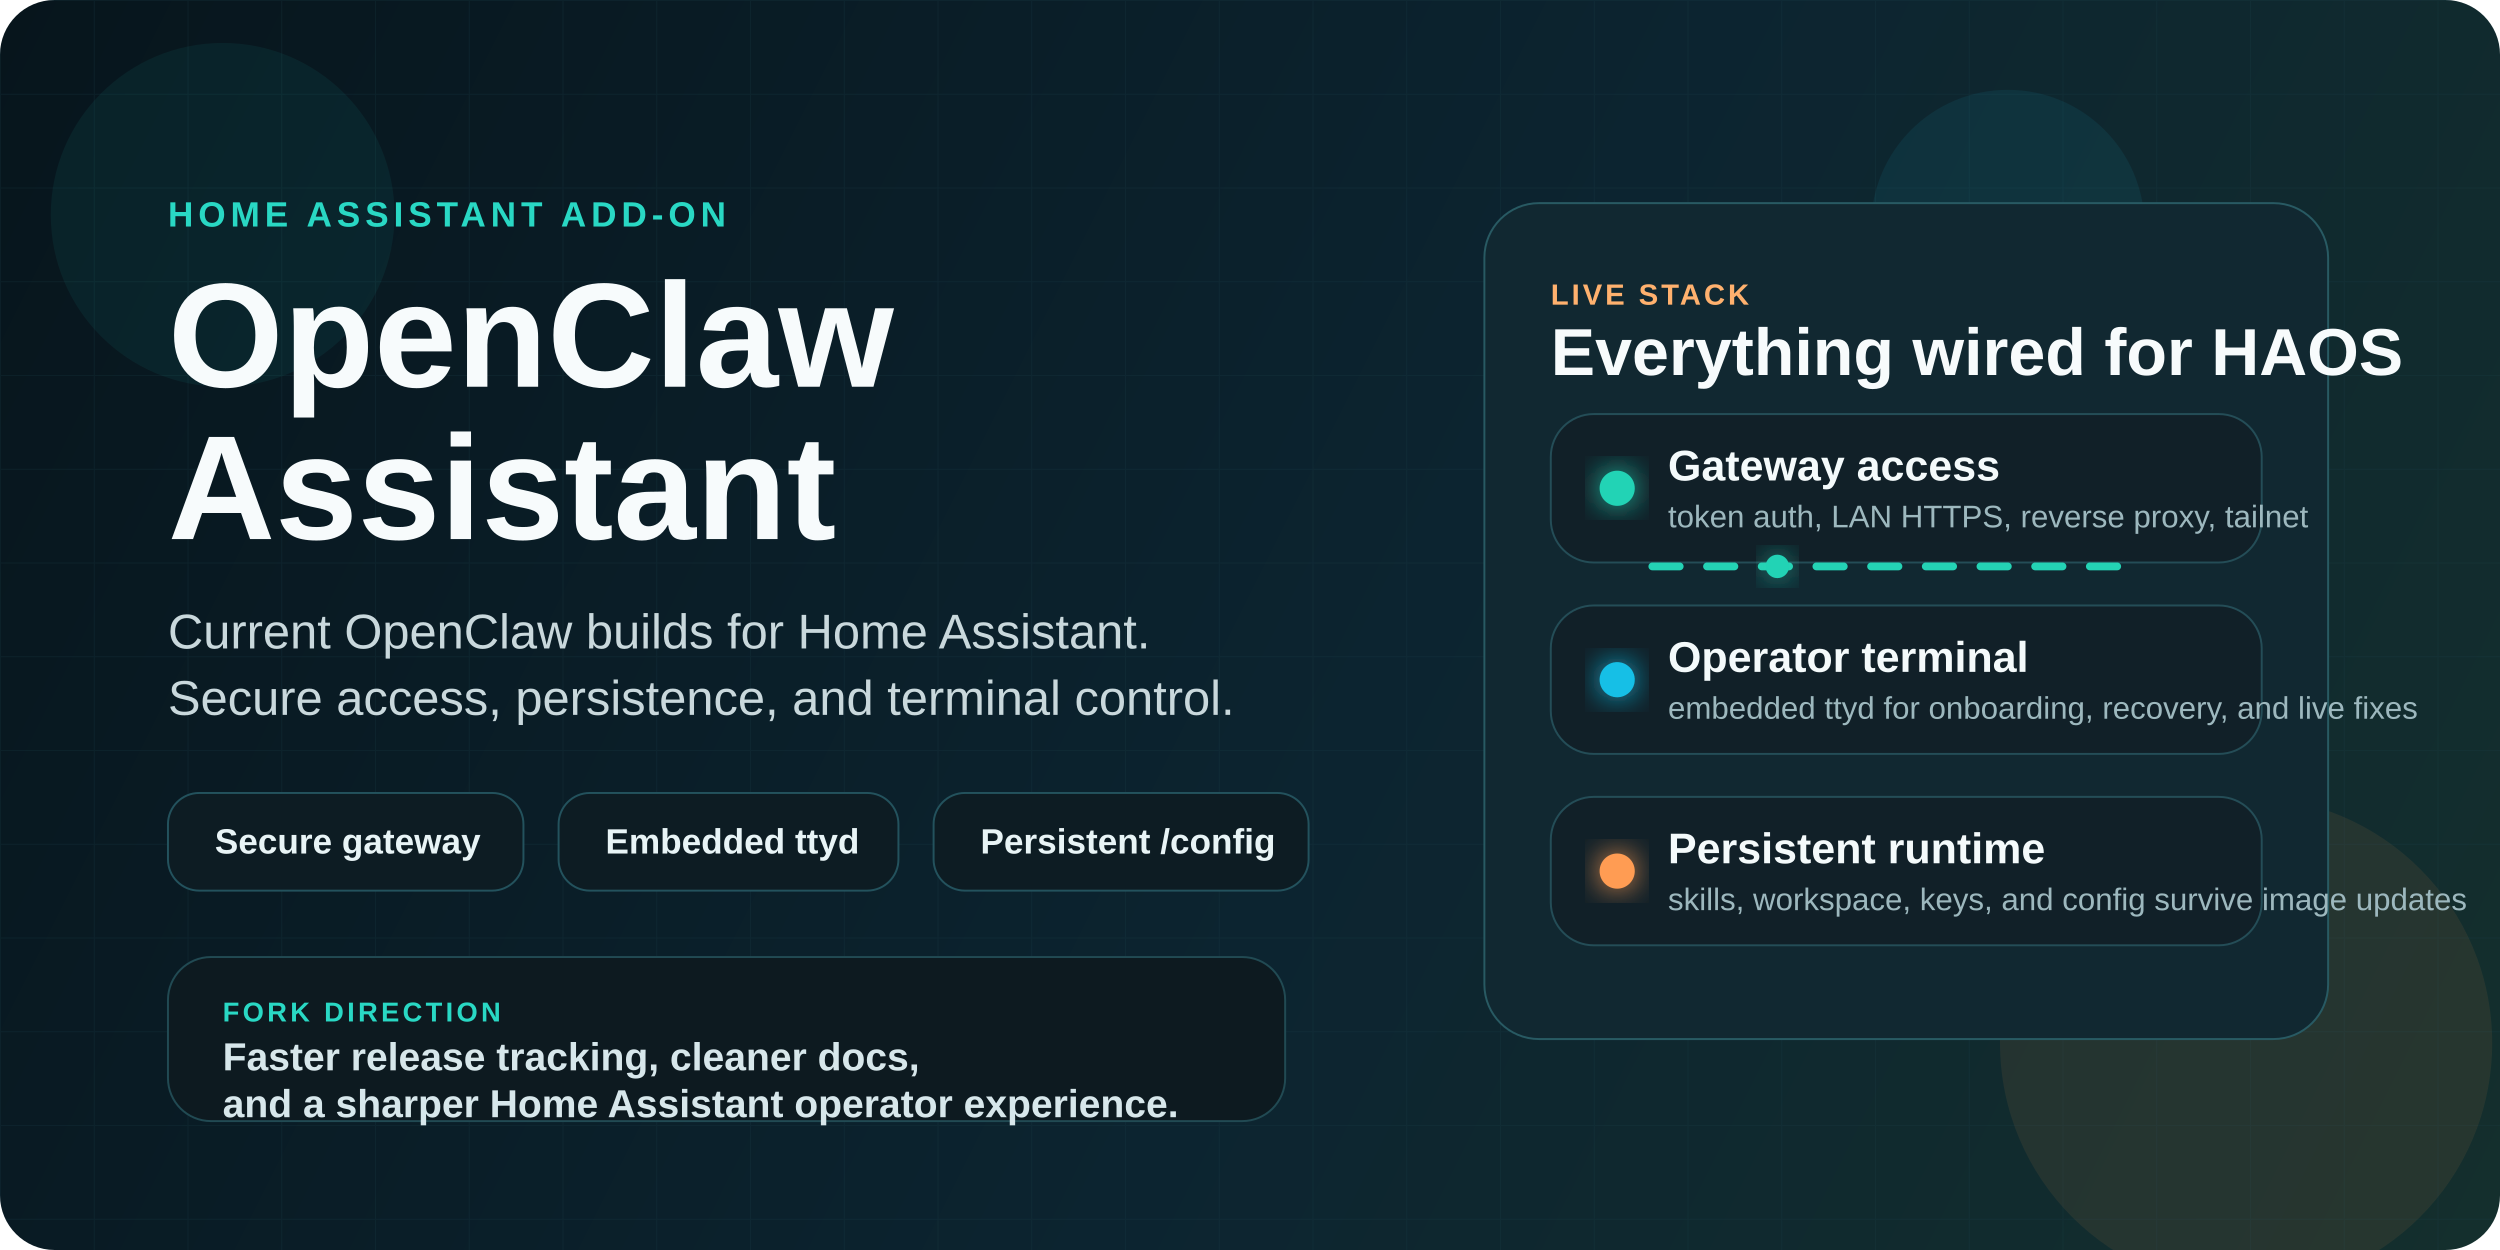
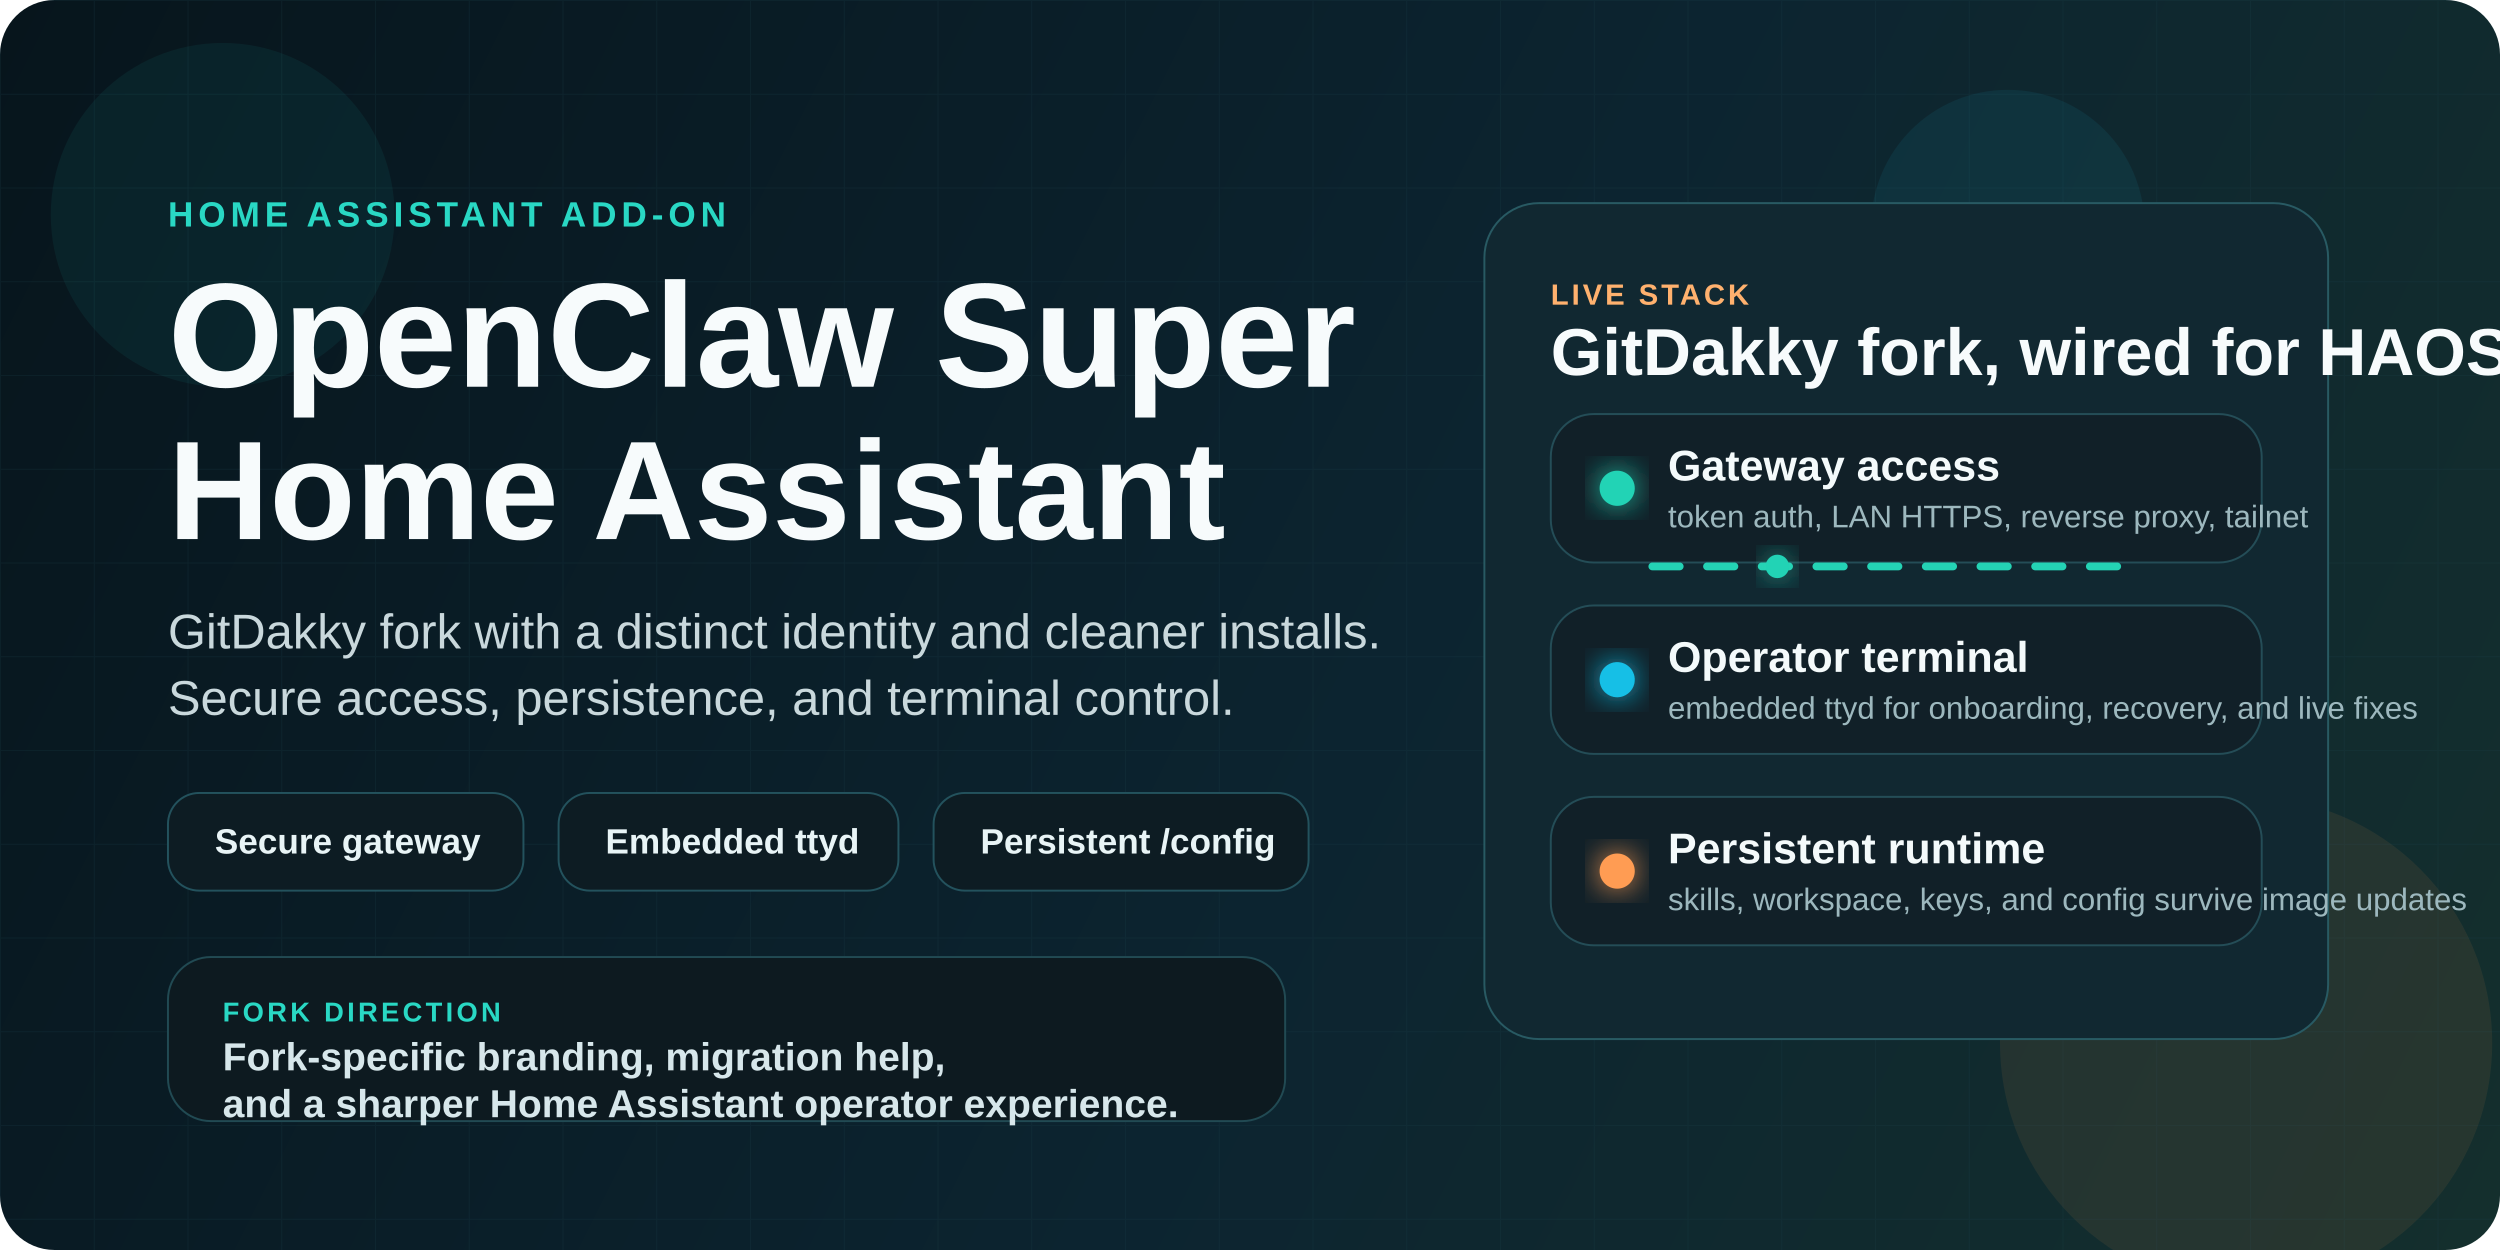
<svg xmlns="http://www.w3.org/2000/svg" width="1280" height="640" viewBox="0 0 1280 640" fill="none" role="img" aria-labelledby="heroTitle heroDesc">
  <defs>
    <linearGradient id="heroBg" x1="0" y1="0" x2="1280" y2="640" gradientUnits="userSpaceOnUse">
      <stop stop-color="#07151C" />
      <stop offset="0.55" stop-color="#0C2430" />
      <stop offset="1" stop-color="#142F2D" />
    </linearGradient>
    <linearGradient id="heroPanel" x1="790" y1="108" x2="1160" y2="470" gradientUnits="userSpaceOnUse">
      <stop stop-color="#112831" />
      <stop offset="1" stop-color="#0C1E27" />
    </linearGradient>
    <linearGradient id="heroLine" x1="846" y1="290" x2="1094" y2="290" gradientUnits="userSpaceOnUse">
      <stop stop-color="#24D3B5" />
      <stop offset="0.5" stop-color="#19BFE6" />
      <stop offset="1" stop-color="#FF9C52" />
    </linearGradient>
    <filter id="heroGlow" x="-40%" y="-40%" width="180%" height="180%">
      <feGaussianBlur stdDeviation="8" result="blur" />
      <feMerge>
        <feMergeNode in="blur" />
        <feMergeNode in="SourceGraphic" />
      </feMerge>
    </filter>
    <pattern id="heroGrid" width="48" height="48" patternUnits="userSpaceOnUse">
      <path d="M48 0H0V48" stroke="#1C404B" stroke-width="1" />
    </pattern>
    <style>
      .ui {
        font-family: "Avenir Next", "Segoe UI", "Helvetica Neue", Arial, sans-serif;
      }
    </style>
  </defs>
  <rect width="1280" height="640" rx="28" fill="url(#heroBg)" />
  <rect width="1280" height="640" rx="28" fill="url(#heroGrid)" opacity="0.22" />
  <circle cx="114" cy="110" r="88" fill="#1CD0C5" opacity="0.07">
    <animate attributeName="cy" values="110;96;110" dur="13s" repeatCount="indefinite" />
  </circle>
  <circle cx="1150" cy="534" r="126" fill="#FF9C52" opacity="0.08">
    <animate attributeName="cx" values="1150;1120;1150" dur="16s" repeatCount="indefinite" />
  </circle>
  <circle cx="1028" cy="116" r="70" fill="#19BFE6" opacity="0.08">
    <animate attributeName="cy" values="116;130;116" dur="10s" repeatCount="indefinite" />
  </circle>
  <g class="ui">
    <text x="86" y="116" fill="#29D8C4" font-size="18" font-weight="700" letter-spacing="0.14em">HOME ASSISTANT ADD-ON</text>
-     <text x="86" y="198" fill="#F7FBFC" font-size="76" font-weight="800">OpenClaw</text>
-     <text x="86" y="276" fill="#F7FBFC" font-size="76" font-weight="800">Assistant</text>
-     <text x="86" y="332" fill="#C9D8DC" font-size="25" font-weight="500">Current OpenClaw builds for Home Assistant.</text>
+     <text x="86" y="198" fill="#F7FBFC" font-size="76" font-weight="800">OpenClaw Super</text>
+     <text x="86" y="276" fill="#F7FBFC" font-size="72" font-weight="800">Home Assistant</text>
+     <text x="86" y="332" fill="#C9D8DC" font-size="25" font-weight="500">GitDakky fork with a distinct identity and cleaner installs.</text>
    <text x="86" y="366" fill="#C9D8DC" font-size="25" font-weight="500">Secure access, persistence, and terminal control.</text>
    <g transform="translate(86 406)">
      <rect x="0" y="0" width="182" height="50" rx="16" fill="#0D1C23" stroke="#23525D" />
      <text x="24" y="31" fill="#E8F4F6" font-size="18" font-weight="700">Secure gateway</text>
    </g>
    <g transform="translate(286 406)">
      <rect x="0" y="0" width="174" height="50" rx="16" fill="#0D1C23" stroke="#23525D" />
      <text x="24" y="31" fill="#E8F4F6" font-size="18" font-weight="700">Embedded ttyd</text>
    </g>
    <g transform="translate(478 406)">
      <rect x="0" y="0" width="192" height="50" rx="16" fill="#0D1C23" stroke="#23525D" />
      <text x="24" y="31" fill="#E8F4F6" font-size="18" font-weight="700">Persistent /config</text>
    </g>
    <g transform="translate(86 490)">
      <rect x="0" y="0" width="572" height="84" rx="22" fill="#0D1A20" stroke="#214A53" />
      <text x="28" y="33" fill="#29D8C4" font-size="14" font-weight="700" letter-spacing="0.12em">FORK DIRECTION</text>
-       <text x="28" y="58" fill="#D7E7EB" font-size="20" font-weight="600">Faster release tracking, cleaner docs,</text>
+       <text x="28" y="58" fill="#D7E7EB" font-size="20" font-weight="600">Fork-specific branding, migration help,</text>
      <text x="28" y="82" fill="#D7E7EB" font-size="20" font-weight="600">and a sharper Home Assistant operator experience.</text>
    </g>
  </g>
  <g transform="translate(760 104)">
    <rect x="0" y="0" width="432" height="428" rx="28" fill="url(#heroPanel)" stroke="#285A63" />
    <g transform="translate(34 34)">
      <text class="ui" x="0" y="18" fill="#FFB16E" font-size="15" font-weight="700" letter-spacing="0.1em">LIVE STACK</text>
-       <text class="ui" x="0" y="54" fill="#F7FBFC" font-size="34" font-weight="800">Everything wired for HAOS</text>
+       <text class="ui" x="0" y="54" fill="#F7FBFC" font-size="34" font-weight="800">GitDakky fork, wired for HAOS</text>
    </g>
    <g transform="translate(34 108)">
      <rect x="0" y="0" width="364" height="76" rx="22" fill="#112028" stroke="#244D57" />
      <circle cx="34" cy="38" r="9" fill="#24D3B5" filter="url(#heroGlow)">
        <animate attributeName="r" values="8;10;8" dur="3.5s" repeatCount="indefinite" />
      </circle>
      <text class="ui" x="60" y="34" fill="#F4FAFB" font-size="22" font-weight="700">Gateway access</text>
      <text class="ui" x="60" y="58" fill="#9DB8BE" font-size="16">token auth, LAN HTTPS, reverse proxy, tailnet</text>
    </g>
    <g transform="translate(34 206)">
      <rect x="0" y="0" width="364" height="76" rx="22" fill="#112028" stroke="#244D57" />
      <circle cx="34" cy="38" r="9" fill="#19BFE6" filter="url(#heroGlow)">
        <animate attributeName="cy" values="38;34;38" dur="4s" repeatCount="indefinite" />
      </circle>
      <text class="ui" x="60" y="34" fill="#F4FAFB" font-size="22" font-weight="700">Operator terminal</text>
      <text class="ui" x="60" y="58" fill="#9DB8BE" font-size="16">embedded ttyd for onboarding, recovery, and live fixes</text>
    </g>
    <g transform="translate(34 304)">
      <rect x="0" y="0" width="364" height="76" rx="22" fill="#112028" stroke="#244D57" />
      <circle cx="34" cy="38" r="9" fill="#FF9C52" filter="url(#heroGlow)">
        <animate attributeName="cx" values="34;38;34" dur="3.8s" repeatCount="indefinite" />
      </circle>
      <text class="ui" x="60" y="34" fill="#F4FAFB" font-size="22" font-weight="700">Persistent runtime</text>
      <text class="ui" x="60" y="58" fill="#9DB8BE" font-size="16">skills, workspace, keys, and config survive image updates</text>
    </g>
    <line x1="86" y1="186" x2="334" y2="186" stroke="url(#heroLine)" stroke-width="4" stroke-linecap="round" stroke-dasharray="14 14">
      <animate attributeName="stroke-dashoffset" values="0;-224" dur="7s" repeatCount="indefinite" />
    </line>
    <circle cx="150" cy="186" r="6" fill="#24D3B5" filter="url(#heroGlow)">
      <animate attributeName="cx" values="150;326;150" dur="6s" repeatCount="indefinite" />
    </circle>
  </g>
</svg>
